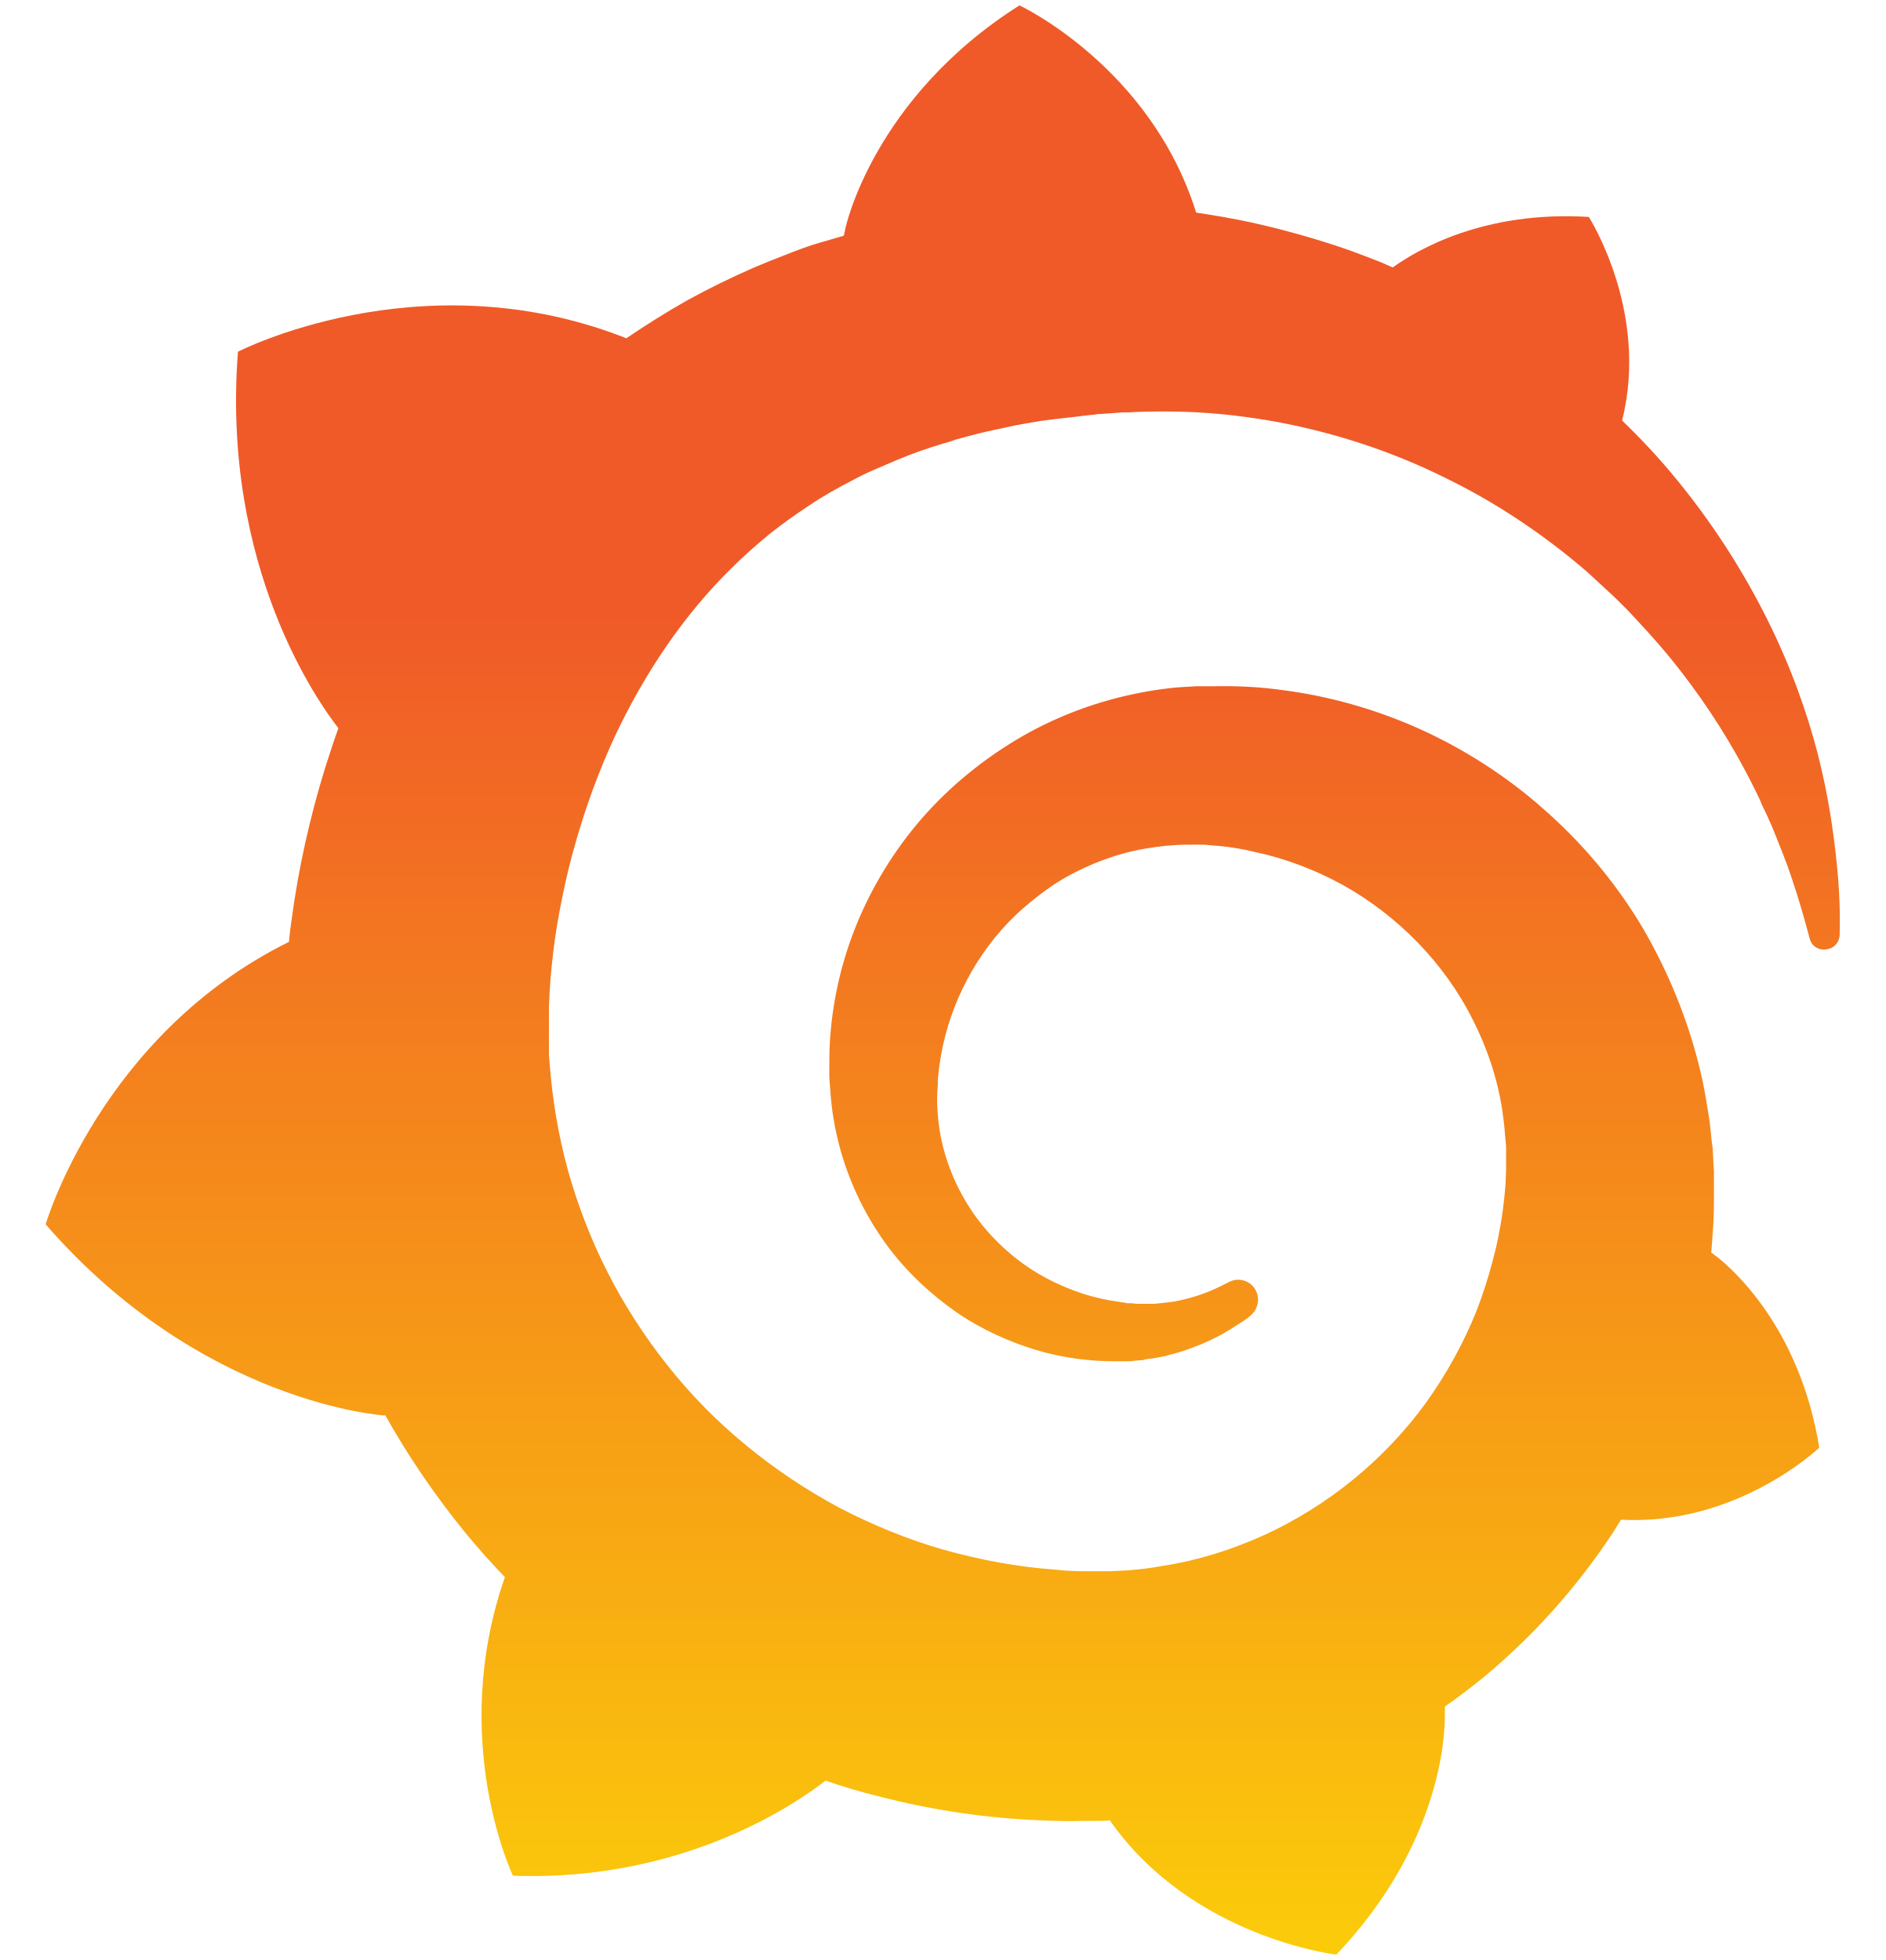
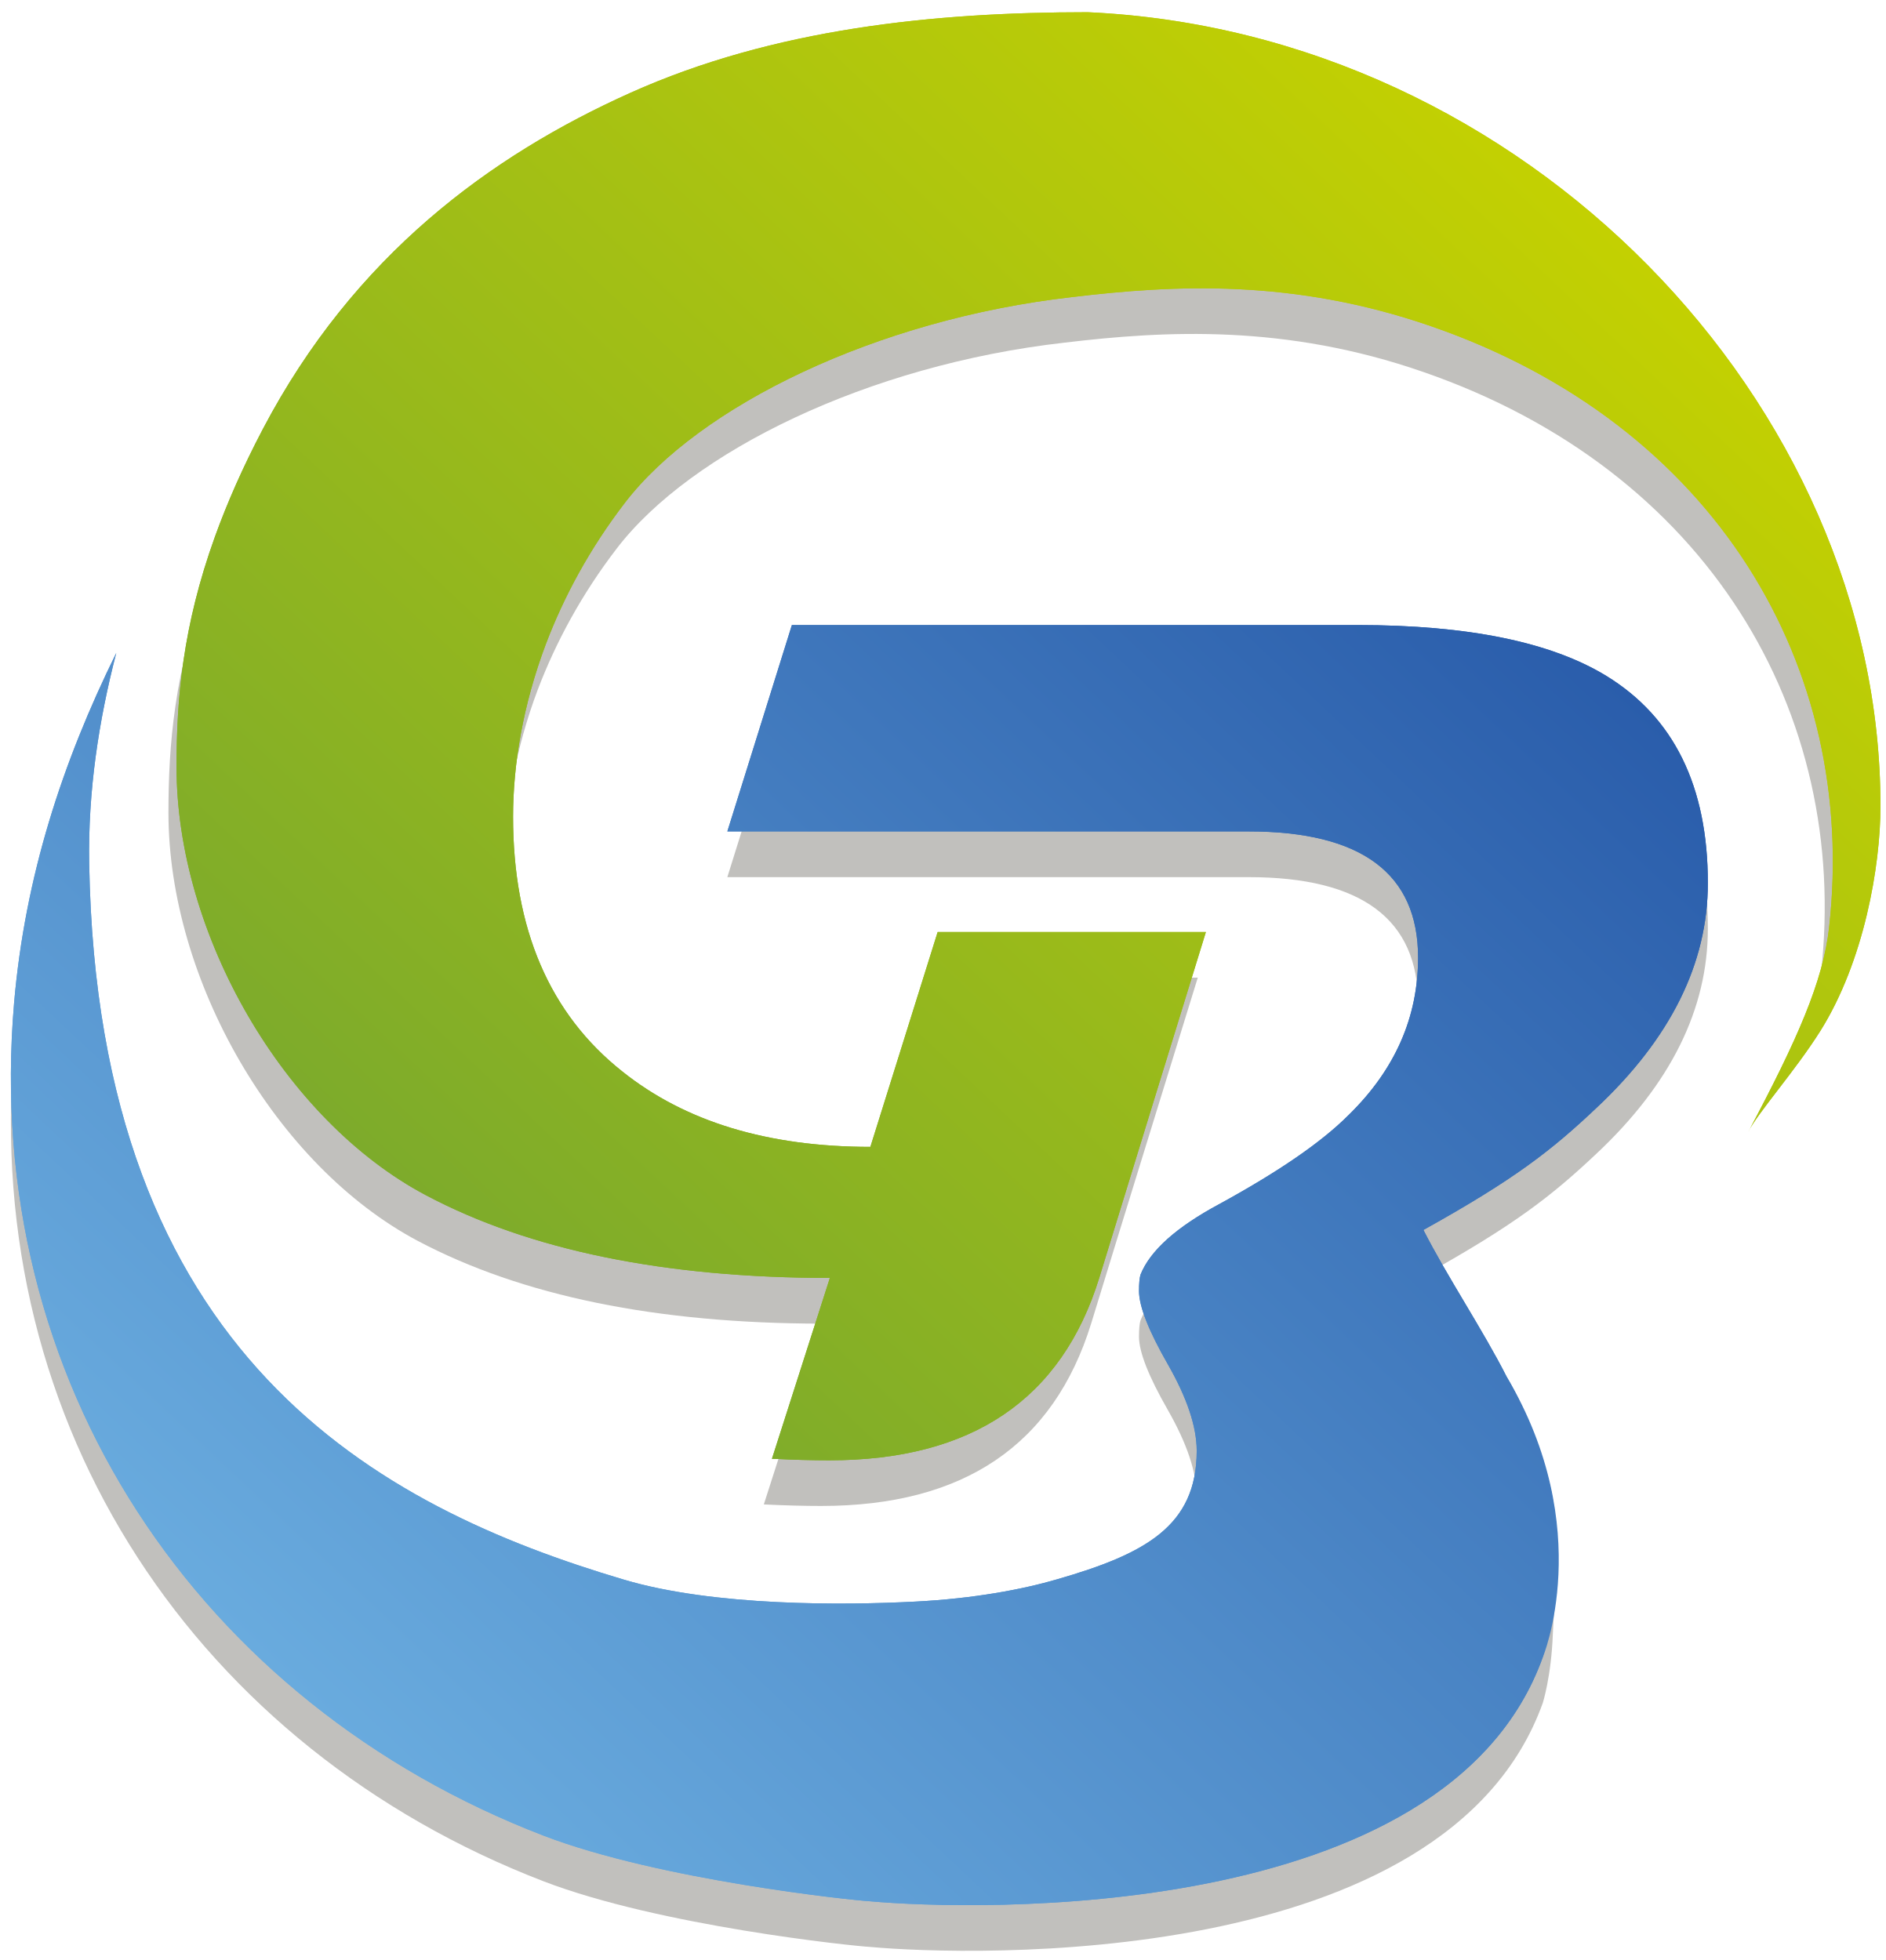
- <svg xmlns="http://www.w3.org/2000/svg" version="1.1" id="Layer_1" x="0px" y="0px" width="351px" height="365px" viewBox="0 0 351 365" style="enable-background:new 0 0 351 365;" xml:space="preserve">
-   <style type="text/css">
- 	.st0{fill:url(#SVGID_1_);}
- </style>
-   <g id="Layer_1_1_">
- </g>
-   <linearGradient id="SVGID_1_" gradientUnits="userSpaceOnUse" x1="175.5" y1="445.495" x2="175.5" y2="114.035">
-     <stop offset="0" style="stop-color:#FFF100" />
-     <stop offset="1" style="stop-color:#F05A28" />
-   </linearGradient>
-   <path class="st0" d="M342,161.2c-0.6-6.1-1.6-13.1-3.6-20.9c-2-7.7-5-16.2-9.4-25c-4.4-8.8-10.1-17.9-17.5-26.8  c-2.9-3.5-6.1-6.9-9.5-10.2c5.1-20.3-6.2-37.9-6.2-37.9c-19.5-1.2-31.9,6.1-36.5,9.4c-0.8-0.3-1.5-0.7-2.3-1  c-3.3-1.3-6.7-2.6-10.3-3.7c-3.5-1.1-7.1-2.1-10.8-3c-3.7-0.9-7.4-1.6-11.2-2.2c-0.7-0.1-1.3-0.2-2-0.3  c-8.5-27.2-32.9-38.6-32.9-38.6c-27.3,17.3-32.4,41.5-32.4,41.5s-0.1,0.5-0.3,1.4c-1.5,0.4-3,0.9-4.5,1.3c-2.1,0.6-4.2,1.4-6.2,2.2  c-2.1,0.8-4.1,1.6-6.2,2.5c-4.1,1.8-8.2,3.8-12.2,6c-3.9,2.2-7.7,4.6-11.4,7.1c-0.5-0.2-1-0.4-1-0.4c-37.8-14.4-71.3,2.9-71.3,2.9  c-3.1,40.2,15.1,65.5,18.7,70.1c-0.9,2.5-1.7,5-2.5,7.5c-2.8,9.1-4.9,18.4-6.2,28.1c-0.2,1.4-0.4,2.8-0.5,4.2  C18.8,192.7,8.5,228,8.5,228c29.1,33.5,63.1,35.6,63.1,35.6c0,0,0.1-0.1,0.1-0.1c4.3,7.7,9.3,15,14.9,21.9c2.4,2.9,4.8,5.6,7.4,8.3  c-10.6,30.4,1.5,55.6,1.5,55.6c32.4,1.2,53.7-14.2,58.2-17.7c3.2,1.1,6.5,2.1,9.8,2.9c10,2.6,20.2,4.1,30.4,4.5  c2.5,0.1,5.1,0.2,7.6,0.1l1.2,0l0.8,0l1.6,0l1.6-0.1l0,0.1c15.3,21.8,42.1,24.9,42.1,24.9c19.1-20.1,20.2-40.1,20.2-44.4l0,0  c0,0,0-0.1,0-0.3c0-0.4,0-0.6,0-0.6l0,0c0-0.3,0-0.6,0-0.9c4-2.8,7.8-5.8,11.4-9.1c7.6-6.9,14.3-14.8,19.9-23.3  c0.5-0.8,1-1.6,1.5-2.4c21.6,1.2,36.9-13.4,36.9-13.4c-3.6-22.5-16.4-33.5-19.1-35.6l0,0c0,0-0.1-0.1-0.3-0.2  c-0.2-0.1-0.2-0.2-0.2-0.2c0,0,0,0,0,0c-0.1-0.1-0.3-0.2-0.5-0.3c0.1-1.4,0.2-2.7,0.3-4.1c0.2-2.4,0.2-4.9,0.2-7.3l0-1.8l0-0.9  l0-0.5c0-0.6,0-0.4,0-0.6l-0.1-1.5l-0.1-2c0-0.7-0.1-1.3-0.2-1.9c-0.1-0.6-0.1-1.3-0.2-1.9l-0.2-1.9l-0.3-1.9  c-0.4-2.5-0.8-4.9-1.4-7.4c-2.3-9.7-6.1-18.9-11-27.2c-5-8.3-11.2-15.6-18.3-21.8c-7-6.2-14.9-11.2-23.1-14.9  c-8.3-3.7-16.9-6.1-25.5-7.2c-4.3-0.6-8.6-0.8-12.9-0.7l-1.6,0l-0.4,0c-0.1,0-0.6,0-0.5,0l-0.7,0l-1.6,0.1c-0.6,0-1.2,0.1-1.7,0.1  c-2.2,0.2-4.4,0.5-6.5,0.9c-8.6,1.6-16.7,4.7-23.8,9c-7.1,4.3-13.3,9.6-18.3,15.6c-5,6-8.9,12.7-11.6,19.6c-2.7,6.9-4.2,14.1-4.6,21  c-0.1,1.7-0.1,3.5-0.1,5.2c0,0.4,0,0.9,0,1.3l0.1,1.4c0.1,0.8,0.1,1.7,0.2,2.5c0.3,3.5,1,6.9,1.9,10.1c1.9,6.5,4.9,12.4,8.6,17.4  c3.7,5,8.2,9.1,12.9,12.4c4.7,3.2,9.8,5.5,14.8,7c5,1.5,10,2.1,14.7,2.1c0.6,0,1.2,0,1.7,0c0.3,0,0.6,0,0.9,0c0.3,0,0.6,0,0.9-0.1  c0.5,0,1-0.1,1.5-0.1c0.1,0,0.3,0,0.4-0.1l0.5-0.1c0.3,0,0.6-0.1,0.9-0.1c0.6-0.1,1.1-0.2,1.7-0.3c0.6-0.1,1.1-0.2,1.6-0.4  c1.1-0.2,2.1-0.6,3.1-0.9c2-0.7,4-1.5,5.7-2.4c1.8-0.9,3.4-2,5-3c0.4-0.3,0.9-0.6,1.3-1c1.6-1.3,1.9-3.7,0.6-5.3  c-1.1-1.4-3.1-1.8-4.7-0.9c-0.4,0.2-0.8,0.4-1.2,0.6c-1.4,0.7-2.8,1.3-4.3,1.8c-1.5,0.5-3.1,0.9-4.7,1.2c-0.8,0.1-1.6,0.2-2.5,0.3  c-0.4,0-0.8,0.1-1.3,0.1c-0.4,0-0.9,0-1.2,0c-0.4,0-0.8,0-1.2,0c-0.5,0-1,0-1.5-0.1c0,0-0.3,0-0.1,0l-0.2,0l-0.3,0  c-0.2,0-0.5,0-0.7-0.1c-0.5-0.1-0.9-0.1-1.4-0.2c-3.7-0.5-7.4-1.6-10.9-3.2c-3.6-1.6-7-3.8-10.1-6.6c-3.1-2.8-5.8-6.1-7.9-9.9  c-2.1-3.8-3.6-8-4.3-12.4c-0.3-2.2-0.5-4.5-0.4-6.7c0-0.6,0.1-1.2,0.1-1.8c0,0.2,0-0.1,0-0.1l0-0.2l0-0.5c0-0.3,0.1-0.6,0.1-0.9  c0.1-1.2,0.3-2.4,0.5-3.6c1.7-9.6,6.5-19,13.9-26.1c1.9-1.8,3.9-3.4,6-4.9c2.1-1.5,4.4-2.8,6.8-3.9c2.4-1.1,4.8-2,7.4-2.7  c2.5-0.7,5.1-1.1,7.8-1.4c1.3-0.1,2.6-0.2,4-0.2c0.4,0,0.6,0,0.9,0l1.1,0l0.7,0c0.3,0,0,0,0.1,0l0.3,0l1.1,0.1  c2.9,0.2,5.7,0.6,8.5,1.3c5.6,1.2,11.1,3.3,16.2,6.1c10.2,5.7,18.9,14.5,24.2,25.1c2.7,5.3,4.6,11,5.5,16.9c0.2,1.5,0.4,3,0.5,4.5  l0.1,1.1l0.1,1.1c0,0.4,0,0.8,0,1.1c0,0.4,0,0.8,0,1.1l0,1l0,1.1c0,0.7-0.1,1.9-0.1,2.6c-0.1,1.6-0.3,3.3-0.5,4.9  c-0.2,1.6-0.5,3.2-0.8,4.8c-0.3,1.6-0.7,3.2-1.1,4.7c-0.8,3.1-1.8,6.2-3,9.3c-2.4,6-5.6,11.8-9.4,17.1  c-7.7,10.6-18.2,19.2-30.2,24.7c-6,2.7-12.3,4.7-18.8,5.7c-3.2,0.6-6.5,0.9-9.8,1l-0.6,0l-0.5,0l-1.1,0l-1.6,0l-0.8,0  c0.4,0-0.1,0-0.1,0l-0.3,0c-1.8,0-3.5-0.1-5.3-0.3c-7-0.5-13.9-1.8-20.7-3.7c-6.7-1.9-13.2-4.6-19.4-7.8  c-12.3-6.6-23.4-15.6-32-26.5c-4.3-5.4-8.1-11.3-11.2-17.4c-3.1-6.1-5.6-12.6-7.4-19.1c-1.8-6.6-2.9-13.3-3.4-20.1l-0.1-1.3l0-0.3  l0-0.3l0-0.6l0-1.1l0-0.3l0-0.4l0-0.8l0-1.6l0-0.3c0,0,0,0.1,0-0.1l0-0.6c0-0.8,0-1.7,0-2.5c0.1-3.3,0.4-6.8,0.8-10.2  c0.4-3.4,1-6.9,1.7-10.3c0.7-3.4,1.5-6.8,2.5-10.2c1.9-6.7,4.3-13.2,7.1-19.3c5.7-12.2,13.1-23.1,22-31.8c2.2-2.2,4.5-4.2,6.9-6.2  c2.4-1.9,4.9-3.7,7.5-5.4c2.5-1.7,5.2-3.2,7.9-4.6c1.3-0.7,2.7-1.4,4.1-2c0.7-0.3,1.4-0.6,2.1-0.9c0.7-0.3,1.4-0.6,2.1-0.9  c2.8-1.2,5.7-2.2,8.7-3.1c0.7-0.2,1.5-0.4,2.2-0.7c0.7-0.2,1.5-0.4,2.2-0.6c1.5-0.4,3-0.8,4.5-1.1c0.7-0.2,1.5-0.3,2.3-0.5  c0.8-0.2,1.5-0.3,2.3-0.5c0.8-0.1,1.5-0.3,2.3-0.4l1.1-0.2l1.2-0.2c0.8-0.1,1.5-0.2,2.3-0.3c0.9-0.1,1.7-0.2,2.6-0.3  c0.7-0.1,1.9-0.2,2.6-0.3c0.5-0.1,1.1-0.1,1.6-0.2l1.1-0.1l0.5-0.1l0.6,0c0.9-0.1,1.7-0.1,2.6-0.2l1.3-0.1c0,0,0.5,0,0.1,0l0.3,0  l0.6,0c0.7,0,1.5-0.1,2.2-0.1c2.9-0.1,5.9-0.1,8.8,0c5.8,0.2,11.5,0.9,17,1.9c11.1,2.1,21.5,5.6,31,10.3  c9.5,4.6,17.9,10.3,25.3,16.5c0.5,0.4,0.9,0.8,1.4,1.2c0.4,0.4,0.9,0.8,1.3,1.2c0.9,0.8,1.7,1.6,2.6,2.4c0.9,0.8,1.7,1.6,2.5,2.4  c0.8,0.8,1.6,1.6,2.4,2.5c3.1,3.3,6,6.6,8.6,10c5.2,6.7,9.4,13.5,12.7,19.9c0.2,0.4,0.4,0.8,0.6,1.2c0.2,0.4,0.4,0.8,0.6,1.2  c0.4,0.8,0.8,1.6,1.1,2.4c0.4,0.8,0.7,1.5,1.1,2.3c0.3,0.8,0.7,1.5,1,2.3c1.2,3,2.4,5.9,3.3,8.6c1.5,4.4,2.6,8.3,3.5,11.7  c0.3,1.4,1.6,2.3,3,2.1c1.5-0.1,2.6-1.3,2.6-2.8C342.6,170.4,342.5,166.1,342,161.2z" />
+ <svg xmlns="http://www.w3.org/2000/svg" version="1.1" id="Layer_1" x="0px" y="0px" width="351" height="365" viewBox="0 0 351 365" enable-background="new 0 0 841.89 595.28" xml:space="preserve">
+   <defs id="defs3520">
+     <linearGradient y2="301.532" x2="381.183" y1="202.687" x1="480.027" gradientUnits="userSpaceOnUse" id="SVGID_3_">
+       <stop id="stop3479" style="stop-color:#C6D200" offset="0" />
+       <stop id="stop3481" style="stop-color:#7DAB2B" offset="1" />
+     </linearGradient>
+   </defs>
+   <g id="Layer_2" transform="matrix(2.192275,0,0,2.062121,-748.0955,-387.8165)">
+     <linearGradient id="SVGID_4_" gradientUnits="userSpaceOnUse" x1="365.677" y1="340.206" x2="467.498" y2="238.385">
+       <stop offset="0" style="stop-color:#69ABDE" id="stop3486" />
+       <stop offset="1" style="stop-color:#2A5DAB" id="stop3488" />
+     </linearGradient>
+     <g id="g3452">
+       <path d="m 500.255,264.979 c 0,-36.363 -30.175,-69.886 -67.328,-71.688 -13.001,0 -26.647,1.458 -38.858,7.29 -11.859,5.662 -23.438,14.676 -31.19,30.349 -1.723,3.49 -3.041,6.7 -4.064,9.714 -2.771,8.137 -3.268,14.69 -3.268,20.817 0,15.098 9.112,31.863 21.175,38.669 8.838,4.97 20.275,7.457 34.316,7.471 l -4.929,16.324 c 0.037,0 0.072,0.008 0.106,0.008 1.787,0.09 3.357,0.133 4.758,0.133 12.098,0 19.744,-5.494 22.941,-16.498 2.696,-9.365 6.259,-21.588 9.048,-31.211 l -22.777,0 -5.707,19.399 c -8.705,0 -15.729,-2.256 -21.07,-6.805 -6.194,-5.215 -9.28,-12.896 -9.28,-23.003 0,-4.738 0.841,-10.122 2.789,-15.617 1.528,-4.261 3.717,-8.6 6.709,-12.741 6.288,-8.72 21.321,-16.562 37.981,-18.575 8.677,-1.107 18.827,-1.668 30.488,2.636 24.169,8.888 36.251,30.783 33.798,54.25" id="path3454" style="fill:#c1c0bd" />
+     </g>
+     <path d="m 342.439,282.752 c -2.762,34.26 15.736,63.236 44.943,75.201 9.867,4.044 26.394,5.867 27.775,5.938 8.362,0.813 48.917,2.214 57.103,-22.03 0,0 0.728,-2.419 0.856,-6.266 0.096,-2.889 0.602,-5.487 -0.253,-9.327 -0.659,-2.877 -2.049,-6.857 -3.667,-9.751 l 0,0 c -1.995,-4.171 -5.081,-9.084 -7.071,-13.255 7.753,-4.583 10.87,-7.184 14.661,-10.976 6.332,-6.308 9.493,-13.099 9.493,-20.346 0,-8.728 -2.882,-14.964 -8.624,-18.722 -4.694,-3.042 -11.732,-4.583 -21.137,-4.583 l -48.027,0 -5.481,18.644 44.27,0 c 9.588,0 14.39,3.799 14.39,11.389 0,5.376 -1.957,10.114 -5.887,14.208 -2.314,2.467 -5.993,5.146 -11.012,8.068 -3.63,2.067 -5.859,4.183 -6.675,6.371 -0.082,0.286 -0.126,0.778 -0.126,1.472 0,1.38 0.819,3.587 2.452,6.617 1.628,3.033 2.448,5.635 2.448,7.809 0,6.804 -4.383,9.306 -11.853,11.598 -2.928,0.912 -7.086,1.744 -12.04,2.013 -6.022,0.336 -17.083,0.447 -24.743,-1.979 -20.914,-6.603 -44.702,-20.044 -45.418,-64.635" id="path3456" style="fill:#c1c0bd" />
+     <g id="g3458">
+       <g id="g3460">
+         <linearGradient id="SVGID_1_" gradientUnits="userSpaceOnUse" x1="480.027" y1="202.687" x2="381.183" y2="301.532">
+           <stop offset="0" style="stop-color:#C6D200" id="stop3463" />
+           <stop offset="1" style="stop-color:#7DAB2B" id="stop3465" />
+         </linearGradient>
+         <path d="m 433.62,189.17 c -13.009,0 -26.654,1.458 -38.865,7.29 -11.858,5.664 -23.438,14.676 -31.189,30.349 -1.724,3.49 -3.042,6.7 -4.065,9.707 -2.762,8.138 -3.267,14.698 -3.267,20.81 0,15.112 9.11,31.878 21.174,38.676 8.839,4.978 20.278,7.465 34.309,7.473 l -4.919,16.332 c 0.027,0 0.069,0 0.096,0 1.796,0.097 3.364,0.138 4.767,0.138 12.099,0 19.742,-5.494 22.94,-16.497 2.698,-9.365 6.259,-21.588 9.05,-31.213 l -22.78,0 -5.714,19.402 c -8.697,0 -15.721,-2.265 -21.063,-6.807 -6.194,-5.215 -9.28,-12.897 -9.28,-23.003 0,-4.738 0.842,-10.12 2.791,-15.615 1.527,-4.269 3.715,-8.601 6.708,-12.743 6.287,-8.719 21.32,-16.563 37.979,-18.574 8.678,-1.108 18.828,-1.668 30.491,2.635 24.166,8.887 36.251,30.783 33.798,54.25 -0.499,4.893 -2.713,10.205 -6.877,18.519 0.806,-1.74 3.981,-5.496 6.147,-9.162 3.687,-6.273 5.088,-14.823 5.088,-20.277 0.002,-36.365 -30.169,-69.895 -67.319,-71.69 z" id="path3467" style="fill:url(#SVGID_1_)" />
+       </g>
+       <linearGradient id="SVGID_2_" gradientUnits="userSpaceOnUse" x1="365.677" y1="340.206" x2="467.498" y2="238.385">
+         <stop offset="0" style="stop-color:#69ABDE" id="stop3470" />
+         <stop offset="1" style="stop-color:#2A5DAB" id="stop3472" />
+       </linearGradient>
+       <path d="m 476.787,288.15 c 6.332,-6.3 9.493,-13.086 9.493,-20.339 0,-8.733 -2.882,-14.964 -8.624,-18.708 -4.694,-3.049 -11.732,-4.591 -21.137,-4.591 l -48.027,0 -5.481,18.638 44.27,0 c 9.588,0 14.39,3.806 14.39,11.39 0,5.383 -1.957,10.121 -5.887,14.207 -2.314,2.475 -5.993,5.151 -11.012,8.067 -3.63,2.074 -5.859,4.193 -6.675,6.365 -0.082,0.295 -0.126,0.792 -0.126,1.479 0,1.381 0.819,3.595 2.452,6.622 1.628,3.027 2.448,5.637 2.448,7.802 0,6.807 -4.383,9.315 -11.853,11.607 -2.928,0.911 -7.086,1.745 -12.04,2.013 -6.022,0.336 -17.083,0.44 -24.743,-1.979 -20.914,-6.602 -44.702,-20.054 -45.418,-64.637 -0.112,-6.574 0.813,-12.967 2.3,-19.058 -4.577,9.876 -7.745,20.166 -8.679,31.604 -2.762,34.26 15.736,63.235 44.943,75.198 9.867,4.037 26.394,5.866 27.775,5.938 8.362,0.813 48.917,2.214 57.103,-22.037 -0.041,0.155 4.611,-11.605 -3.063,-25.33 l 0,0 c -1.995,-4.19 -5.081,-9.097 -7.071,-13.261 7.754,-4.583 10.871,-7.183 14.662,-10.99 z" id="path3474" style="fill:url(#SVGID_2_)" />
+     </g>
+     <path style="fill:url(#SVGID_3_)" id="path3483" d="m 433.62,189.17 c -13.009,0 -26.654,1.458 -38.865,7.29 -11.858,5.664 -23.438,14.676 -31.189,30.349 -1.724,3.49 -3.042,6.7 -4.065,9.707 -2.762,8.138 -3.267,14.698 -3.267,20.81 0,15.112 9.11,31.878 21.174,38.676 8.839,4.978 20.278,7.465 34.309,7.473 l -4.919,16.332 c 0.027,0 0.069,0 0.096,0 1.796,0.097 3.364,0.138 4.767,0.138 12.099,0 19.742,-5.494 22.94,-16.497 2.698,-9.365 6.259,-21.588 9.05,-31.213 l -22.78,0 -5.714,19.402 c -8.697,0 -15.721,-2.265 -21.063,-6.807 -6.194,-5.215 -9.28,-12.897 -9.28,-23.003 0,-4.738 0.842,-10.12 2.791,-15.615 1.527,-4.269 3.715,-8.601 6.708,-12.743 6.287,-8.719 21.32,-16.563 37.979,-18.574 8.678,-1.108 18.828,-1.668 30.491,2.635 24.166,8.887 36.251,30.783 33.798,54.25 -0.499,4.893 -2.713,10.205 -6.877,18.519 0.806,-1.74 3.981,-5.496 6.147,-9.162 3.687,-6.273 5.088,-14.823 5.088,-20.277 0.002,-36.365 -30.169,-69.895 -67.319,-71.69 z" />
+     <path d="m 476.787,288.15 c 6.332,-6.3 9.493,-13.086 9.493,-20.339 0,-8.733 -2.882,-14.964 -8.624,-18.708 -4.694,-3.049 -11.732,-4.591 -21.137,-4.591 l -48.027,0 -5.481,18.638 44.27,0 c 9.588,0 14.39,3.806 14.39,11.39 0,5.383 -1.957,10.121 -5.887,14.207 -2.314,2.475 -5.993,5.151 -11.012,8.067 -3.63,2.074 -5.859,4.193 -6.675,6.365 -0.082,0.295 -0.126,0.792 -0.126,1.479 0,1.381 0.819,3.595 2.452,6.622 1.628,3.027 2.448,5.637 2.448,7.802 0,6.807 -4.383,9.315 -11.853,11.607 -2.928,0.911 -7.086,1.745 -12.04,2.013 -6.022,0.336 -17.083,0.44 -24.743,-1.979 -20.914,-6.602 -44.702,-20.054 -45.418,-64.637 -0.112,-6.574 0.813,-12.967 2.3,-19.058 -4.577,9.876 -7.745,20.166 -8.679,31.604 -2.762,34.26 15.736,63.235 44.943,75.198 9.867,4.037 26.394,5.866 27.775,5.938 8.362,0.813 48.917,2.214 57.103,-22.037 0,0 0.728,-2.409 0.856,-6.267 0.096,-2.886 0.602,-5.48 -0.253,-9.32 -0.659,-2.881 -2.049,-6.854 -3.667,-9.743 l 0,0 c -1.995,-4.19 -5.081,-9.097 -7.071,-13.261 7.755,-4.583 10.872,-7.183 14.663,-10.99 z" id="path3490" style="fill:url(#SVGID_4_)" />
+   </g>
</svg>
